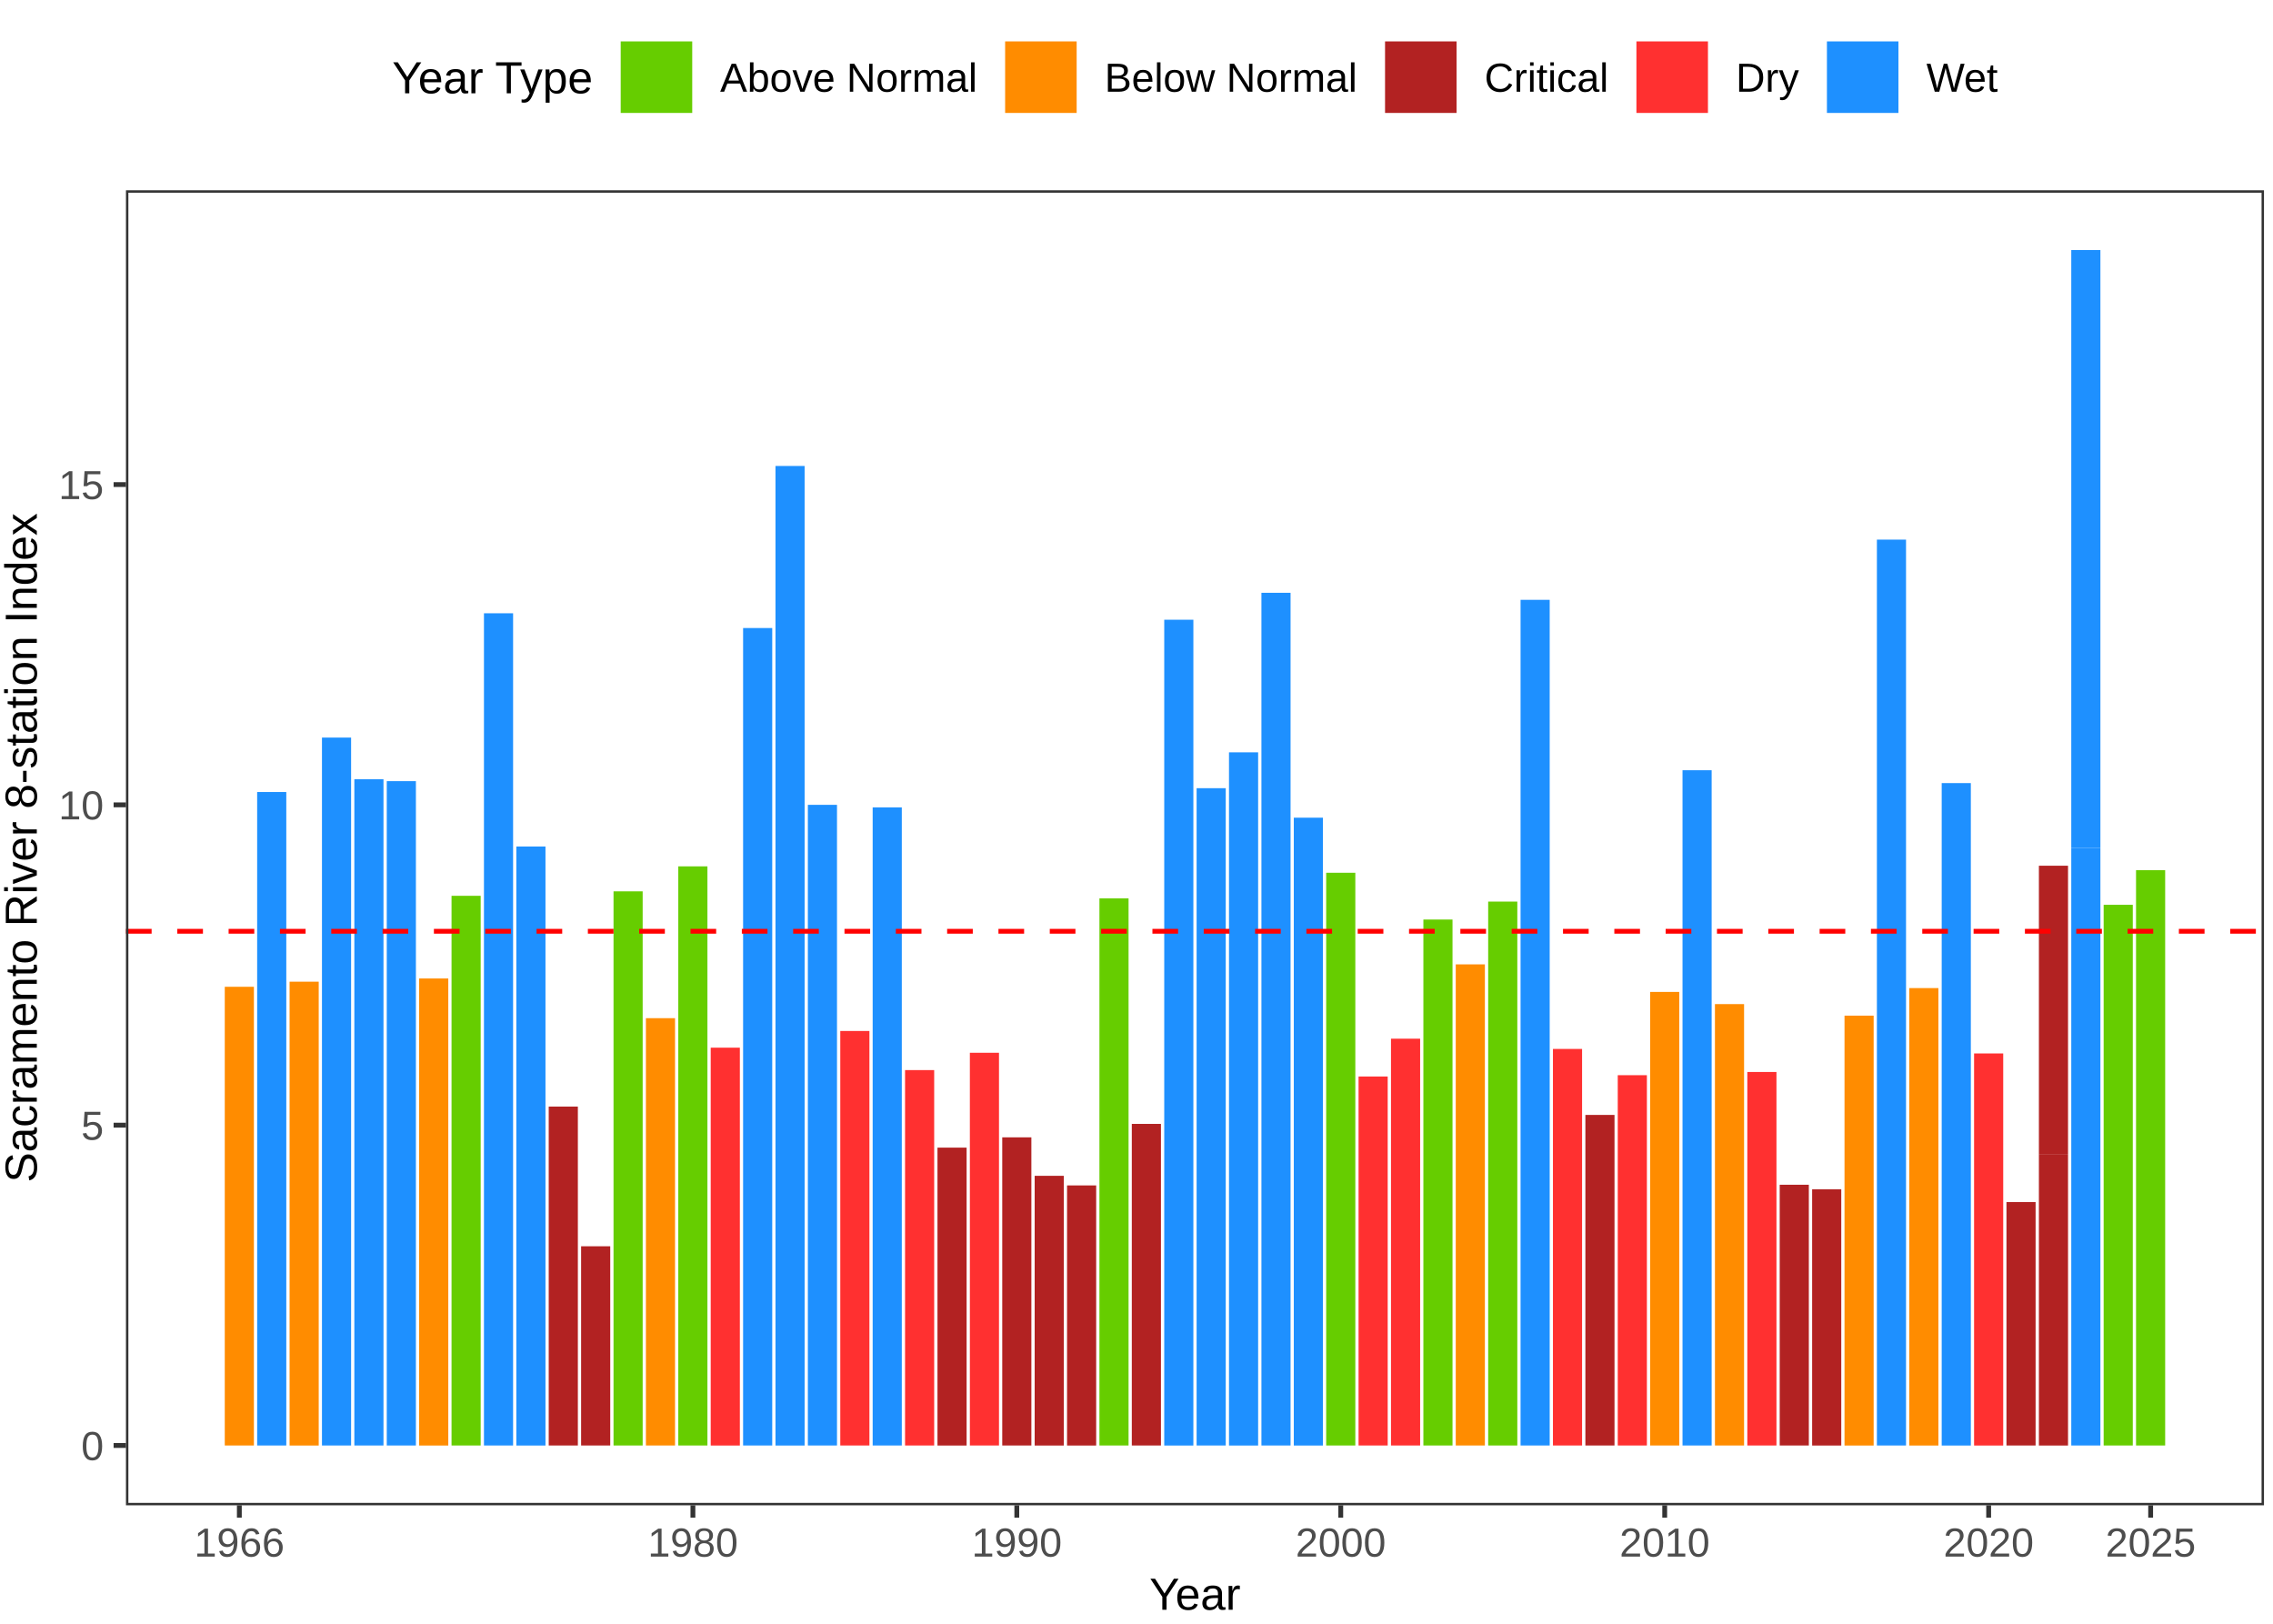
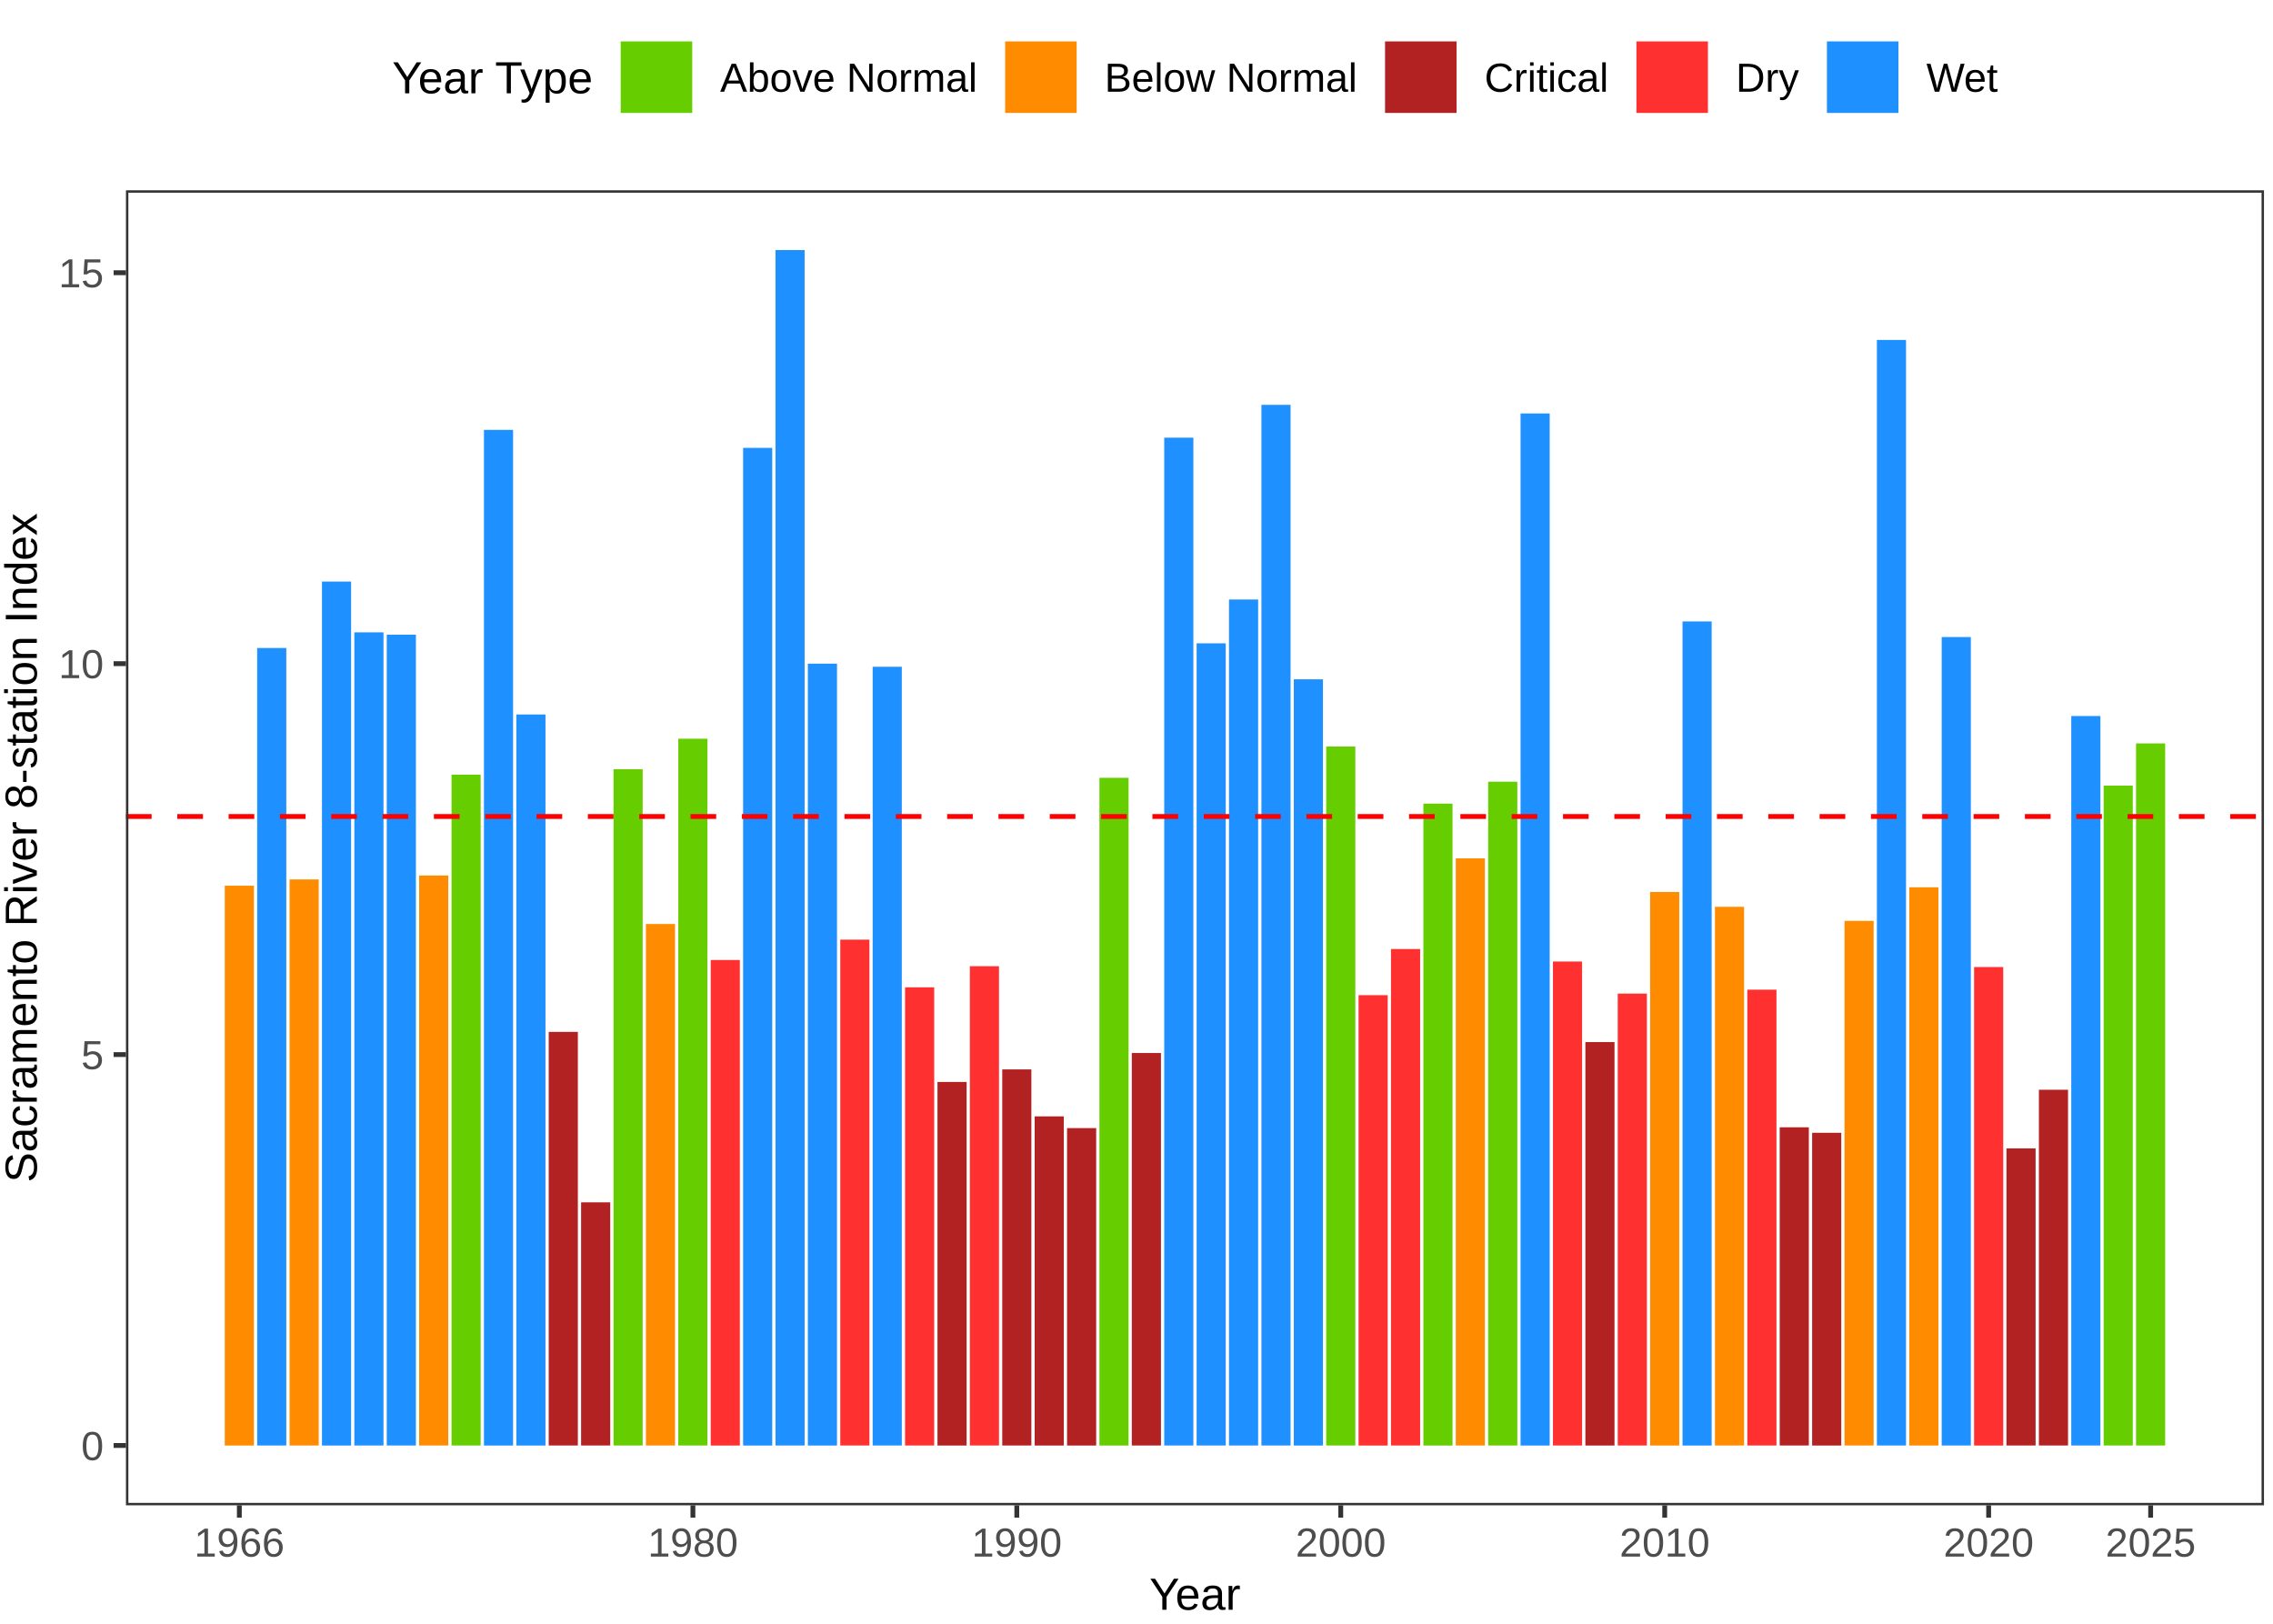
<svg xmlns="http://www.w3.org/2000/svg" width="504.00pt" height="360.00pt" viewBox="0 0 504.00 360.00">
  <g class="svglite">
    <defs>
      <style type="text/css">
    .svglite line, .svglite polyline, .svglite polygon, .svglite path, .svglite rect, .svglite circle {
      fill: none;
      stroke: #000000;
      stroke-linecap: round;
      stroke-linejoin: round;
      stroke-miterlimit: 10.00;
    }
    .svglite text {
      white-space: pre;
    }
    .svglite g.glyphgroup path {
      fill: inherit;
      stroke: none;
    }
  </style>
    </defs>
    <rect width="100%" height="100%" style="stroke: none; fill: #FFFFFF;" />
    <defs>
      <clipPath id="cpMC4wMHw1MDQuMDB8MC4wMHwzNjAuMDA=">
        <rect x="0.00" y="0.00" width="504.00" height="360.00" />
      </clipPath>
    </defs>
    <g clip-path="url(#cpMC4wMHw1MDQuMDB8MC4wMHwzNjAuMDA=)">
      <rect x="0.00" y="0.00" width="504.00" height="360.00" style="stroke-width: 1.07; stroke: #FFFFFF; fill: #FFFFFF;" />
    </g>
    <defs>
      <clipPath id="cpMjcuOTN8NTAyLjAxfDQyLjE5fDMzMy43NA==">
        <rect x="27.93" y="42.19" width="474.07" height="291.55" />
      </clipPath>
    </defs>
    <g clip-path="url(#cpMjcuOTN8NTAyLjAxfDQyLjE5fDMzMy43NA==)">
      <rect x="27.93" y="42.19" width="474.07" height="291.55" style="stroke-width: 1.07; stroke: none; fill: #FFFFFF;" />
-       <rect x="49.84" y="218.78" width="6.46" height="101.70" style="stroke-width: 1.07; stroke: none; stroke-linecap: butt; stroke-linejoin: miter; fill: #FF8C00;" />
-       <rect x="57.02" y="175.60" width="6.46" height="144.88" style="stroke-width: 1.07; stroke: none; stroke-linecap: butt; stroke-linejoin: miter; fill: #1E90FF;" />
-       <rect x="64.21" y="217.65" width="6.46" height="102.84" style="stroke-width: 1.07; stroke: none; stroke-linecap: butt; stroke-linejoin: miter; fill: #FF8C00;" />
-       <rect x="71.39" y="163.53" width="6.46" height="156.95" style="stroke-width: 1.07; stroke: none; stroke-linecap: butt; stroke-linejoin: miter; fill: #1E90FF;" />
-       <rect x="78.57" y="172.76" width="6.46" height="147.72" style="stroke-width: 1.07; stroke: none; stroke-linecap: butt; stroke-linejoin: miter; fill: #1E90FF;" />
-       <rect x="85.76" y="173.19" width="6.46" height="147.29" style="stroke-width: 1.07; stroke: none; stroke-linecap: butt; stroke-linejoin: miter; fill: #1E90FF;" />
-       <rect x="92.94" y="216.94" width="6.46" height="103.55" style="stroke-width: 1.07; stroke: none; stroke-linecap: butt; stroke-linejoin: miter; fill: #FF8C00;" />
-       <rect x="100.12" y="198.61" width="6.46" height="121.87" style="stroke-width: 1.07; stroke: none; stroke-linecap: butt; stroke-linejoin: miter; fill: #66CD00;" />
-       <rect x="107.31" y="135.97" width="6.46" height="184.51" style="stroke-width: 1.07; stroke: none; stroke-linecap: butt; stroke-linejoin: miter; fill: #1E90FF;" />
-       <rect x="114.49" y="187.68" width="6.46" height="132.81" style="stroke-width: 1.07; stroke: none; stroke-linecap: butt; stroke-linejoin: miter; fill: #1E90FF;" />
-       <rect x="121.67" y="245.34" width="6.46" height="75.14" style="stroke-width: 1.07; stroke: none; stroke-linecap: butt; stroke-linejoin: miter; fill: #B22222;" />
-       <rect x="128.85" y="276.31" width="6.46" height="44.17" style="stroke-width: 1.07; stroke: none; stroke-linecap: butt; stroke-linejoin: miter; fill: #B22222;" />
-       <rect x="136.04" y="197.62" width="6.46" height="122.86" style="stroke-width: 1.07; stroke: none; stroke-linecap: butt; stroke-linejoin: miter; fill: #66CD00;" />
-       <rect x="143.22" y="225.74" width="6.46" height="94.74" style="stroke-width: 1.07; stroke: none; stroke-linecap: butt; stroke-linejoin: miter; fill: #FF8C00;" />
-       <rect x="150.40" y="192.08" width="6.46" height="128.40" style="stroke-width: 1.07; stroke: none; stroke-linecap: butt; stroke-linejoin: miter; fill: #66CD00;" />
-       <rect x="157.59" y="232.28" width="6.46" height="88.21" style="stroke-width: 1.07; stroke: none; stroke-linecap: butt; stroke-linejoin: miter; fill: #FF3030;" />
-       <rect x="164.77" y="139.24" width="6.46" height="181.24" style="stroke-width: 1.07; stroke: none; stroke-linecap: butt; stroke-linejoin: miter; fill: #1E90FF;" />
-       <rect x="171.95" y="103.31" width="6.46" height="217.18" style="stroke-width: 1.07; stroke: none; stroke-linecap: butt; stroke-linejoin: miter; fill: #1E90FF;" />
-       <rect x="179.13" y="178.44" width="6.46" height="142.04" style="stroke-width: 1.07; stroke: none; stroke-linecap: butt; stroke-linejoin: miter; fill: #1E90FF;" />
-       <rect x="186.32" y="228.58" width="6.46" height="91.90" style="stroke-width: 1.07; stroke: none; stroke-linecap: butt; stroke-linejoin: miter; fill: #FF3030;" />
-       <rect x="193.50" y="179.01" width="6.46" height="141.47" style="stroke-width: 1.07; stroke: none; stroke-linecap: butt; stroke-linejoin: miter; fill: #1E90FF;" />
-       <rect x="200.68" y="237.25" width="6.46" height="83.23" style="stroke-width: 1.07; stroke: none; stroke-linecap: butt; stroke-linejoin: miter; fill: #FF3030;" />
-       <rect x="207.87" y="254.44" width="6.46" height="66.05" style="stroke-width: 1.07; stroke: none; stroke-linecap: butt; stroke-linejoin: miter; fill: #B22222;" />
-       <rect x="215.05" y="233.41" width="6.46" height="87.07" style="stroke-width: 1.07; stroke: none; stroke-linecap: butt; stroke-linejoin: miter; fill: #FF3030;" />
-       <rect x="222.23" y="252.16" width="6.46" height="68.32" style="stroke-width: 1.07; stroke: none; stroke-linecap: butt; stroke-linejoin: miter; fill: #B22222;" />
-       <rect x="229.42" y="260.69" width="6.46" height="59.80" style="stroke-width: 1.07; stroke: none; stroke-linecap: butt; stroke-linejoin: miter; fill: #B22222;" />
-       <rect x="236.60" y="262.82" width="6.46" height="57.67" style="stroke-width: 1.07; stroke: none; stroke-linecap: butt; stroke-linejoin: miter; fill: #B22222;" />
-       <rect x="243.78" y="199.18" width="6.46" height="121.30" style="stroke-width: 1.07; stroke: none; stroke-linecap: butt; stroke-linejoin: miter; fill: #66CD00;" />
-       <rect x="250.96" y="249.18" width="6.46" height="71.30" style="stroke-width: 1.07; stroke: none; stroke-linecap: butt; stroke-linejoin: miter; fill: #B22222;" />
-       <rect x="258.15" y="137.40" width="6.46" height="183.09" style="stroke-width: 1.07; stroke: none; stroke-linecap: butt; stroke-linejoin: miter; fill: #1E90FF;" />
-       <rect x="265.33" y="174.75" width="6.46" height="145.73" style="stroke-width: 1.07; stroke: none; stroke-linecap: butt; stroke-linejoin: miter; fill: #1E90FF;" />
-       <rect x="272.51" y="166.80" width="6.46" height="153.69" style="stroke-width: 1.07; stroke: none; stroke-linecap: butt; stroke-linejoin: miter; fill: #1E90FF;" />
-       <rect x="279.70" y="131.43" width="6.46" height="189.05" style="stroke-width: 1.07; stroke: none; stroke-linecap: butt; stroke-linejoin: miter; fill: #1E90FF;" />
-       <rect x="286.88" y="181.29" width="6.46" height="139.20" style="stroke-width: 1.07; stroke: none; stroke-linecap: butt; stroke-linejoin: miter; fill: #1E90FF;" />
-       <rect x="294.06" y="193.50" width="6.46" height="126.98" style="stroke-width: 1.07; stroke: none; stroke-linecap: butt; stroke-linejoin: miter; fill: #66CD00;" />
-       <rect x="301.24" y="238.67" width="6.46" height="81.81" style="stroke-width: 1.07; stroke: none; stroke-linecap: butt; stroke-linejoin: miter; fill: #FF3030;" />
-       <rect x="308.43" y="230.29" width="6.46" height="90.19" style="stroke-width: 1.07; stroke: none; stroke-linecap: butt; stroke-linejoin: miter; fill: #FF3030;" />
-       <rect x="315.61" y="203.87" width="6.46" height="116.61" style="stroke-width: 1.07; stroke: none; stroke-linecap: butt; stroke-linejoin: miter; fill: #66CD00;" />
-       <rect x="322.79" y="213.81" width="6.46" height="106.67" style="stroke-width: 1.07; stroke: none; stroke-linecap: butt; stroke-linejoin: miter; fill: #FF8C00;" />
-       <rect x="329.98" y="199.89" width="6.46" height="120.59" style="stroke-width: 1.07; stroke: none; stroke-linecap: butt; stroke-linejoin: miter; fill: #66CD00;" />
-       <rect x="337.16" y="132.99" width="6.46" height="187.49" style="stroke-width: 1.07; stroke: none; stroke-linecap: butt; stroke-linejoin: miter; fill: #1E90FF;" />
-       <rect x="344.34" y="232.56" width="6.46" height="87.92" style="stroke-width: 1.07; stroke: none; stroke-linecap: butt; stroke-linejoin: miter; fill: #FF3030;" />
-       <rect x="351.53" y="247.19" width="6.46" height="73.29" style="stroke-width: 1.07; stroke: none; stroke-linecap: butt; stroke-linejoin: miter; fill: #B22222;" />
-       <rect x="358.71" y="238.38" width="6.46" height="82.10" style="stroke-width: 1.07; stroke: none; stroke-linecap: butt; stroke-linejoin: miter; fill: #FF3030;" />
-       <rect x="365.89" y="219.92" width="6.46" height="100.56" style="stroke-width: 1.07; stroke: none; stroke-linecap: butt; stroke-linejoin: miter; fill: #FF8C00;" />
-       <rect x="373.07" y="170.77" width="6.46" height="149.71" style="stroke-width: 1.07; stroke: none; stroke-linecap: butt; stroke-linejoin: miter; fill: #1E90FF;" />
-       <rect x="380.26" y="222.62" width="6.46" height="97.86" style="stroke-width: 1.07; stroke: none; stroke-linecap: butt; stroke-linejoin: miter; fill: #FF8C00;" />
-       <rect x="387.44" y="237.67" width="6.46" height="82.81" style="stroke-width: 1.07; stroke: none; stroke-linecap: butt; stroke-linejoin: miter; fill: #FF3030;" />
-       <rect x="394.62" y="262.67" width="6.46" height="57.81" style="stroke-width: 1.07; stroke: none; stroke-linecap: butt; stroke-linejoin: miter; fill: #B22222;" />
-       <rect x="401.81" y="263.67" width="6.46" height="56.82" style="stroke-width: 1.07; stroke: none; stroke-linecap: butt; stroke-linejoin: miter; fill: #B22222;" />
-       <rect x="408.99" y="225.18" width="6.46" height="95.31" style="stroke-width: 1.07; stroke: none; stroke-linecap: butt; stroke-linejoin: miter; fill: #FF8C00;" />
-       <rect x="416.17" y="119.64" width="6.46" height="200.84" style="stroke-width: 1.07; stroke: none; stroke-linecap: butt; stroke-linejoin: miter; fill: #1E90FF;" />
-       <rect x="423.35" y="219.07" width="6.46" height="101.42" style="stroke-width: 1.07; stroke: none; stroke-linecap: butt; stroke-linejoin: miter; fill: #FF8C00;" />
-       <rect x="430.54" y="173.62" width="6.46" height="146.87" style="stroke-width: 1.07; stroke: none; stroke-linecap: butt; stroke-linejoin: miter; fill: #1E90FF;" />
-       <rect x="437.72" y="233.56" width="6.46" height="86.93" style="stroke-width: 1.07; stroke: none; stroke-linecap: butt; stroke-linejoin: miter; fill: #FF3030;" />
-       <rect x="444.90" y="266.51" width="6.46" height="53.97" style="stroke-width: 1.07; stroke: none; stroke-linecap: butt; stroke-linejoin: miter; fill: #B22222;" />
-       <rect x="452.09" y="255.86" width="6.46" height="64.63" style="stroke-width: 1.07; stroke: none; stroke-linecap: butt; stroke-linejoin: miter; fill: #B22222;" />
-       <rect x="459.27" y="187.96" width="6.46" height="132.52" style="stroke-width: 1.07; stroke: none; stroke-linecap: butt; stroke-linejoin: miter; fill: #1E90FF;" />
-       <rect x="452.09" y="191.94" width="6.46" height="63.92" style="stroke-width: 1.07; stroke: none; stroke-linecap: butt; stroke-linejoin: miter; fill: #B22222;" />
-       <rect x="459.27" y="55.44" width="6.46" height="132.52" style="stroke-width: 1.07; stroke: none; stroke-linecap: butt; stroke-linejoin: miter; fill: #1E90FF;" />
-       <rect x="466.45" y="200.60" width="6.46" height="119.88" style="stroke-width: 1.07; stroke: none; stroke-linecap: butt; stroke-linejoin: miter; fill: #66CD00;" />
-       <rect x="473.63" y="192.93" width="6.46" height="127.55" style="stroke-width: 1.07; stroke: none; stroke-linecap: butt; stroke-linejoin: miter; fill: #66CD00;" />
-       <line x1="27.93" y1="206.47" x2="502.01" y2="206.47" style="stroke-width: 1.07; stroke: #FF0000; stroke-dasharray: 5.69,5.69; stroke-linecap: butt;" />
+       <rect x="49.84" y="196.37" width="6.46" height="124.12" style="stroke-width: 1.07; stroke: none; stroke-linecap: butt; stroke-linejoin: miter; fill: #FF8C00;" />
+       <rect x="57.02" y="143.67" width="6.46" height="176.81" style="stroke-width: 1.07; stroke: none; stroke-linecap: butt; stroke-linejoin: miter; fill: #1E90FF;" />
+       <rect x="64.21" y="194.98" width="6.46" height="125.50" style="stroke-width: 1.07; stroke: none; stroke-linecap: butt; stroke-linejoin: miter; fill: #FF8C00;" />
+       <rect x="71.39" y="128.94" width="6.46" height="191.55" style="stroke-width: 1.07; stroke: none; stroke-linecap: butt; stroke-linejoin: miter; fill: #1E90FF;" />
+       <rect x="78.57" y="140.20" width="6.46" height="180.28" style="stroke-width: 1.07; stroke: none; stroke-linecap: butt; stroke-linejoin: miter; fill: #1E90FF;" />
+       <rect x="85.76" y="140.72" width="6.46" height="179.76" style="stroke-width: 1.07; stroke: none; stroke-linecap: butt; stroke-linejoin: miter; fill: #1E90FF;" />
+       <rect x="92.94" y="194.11" width="6.46" height="126.37" style="stroke-width: 1.07; stroke: none; stroke-linecap: butt; stroke-linejoin: miter; fill: #FF8C00;" />
+       <rect x="100.12" y="171.75" width="6.46" height="148.73" style="stroke-width: 1.07; stroke: none; stroke-linecap: butt; stroke-linejoin: miter; fill: #66CD00;" />
+       <rect x="107.31" y="95.31" width="6.46" height="225.18" style="stroke-width: 1.07; stroke: none; stroke-linecap: butt; stroke-linejoin: miter; fill: #1E90FF;" />
+       <rect x="114.49" y="158.41" width="6.46" height="162.08" style="stroke-width: 1.07; stroke: none; stroke-linecap: butt; stroke-linejoin: miter; fill: #1E90FF;" />
+       <rect x="121.67" y="228.78" width="6.46" height="91.70" style="stroke-width: 1.07; stroke: none; stroke-linecap: butt; stroke-linejoin: miter; fill: #B22222;" />
+       <rect x="128.85" y="266.57" width="6.46" height="53.91" style="stroke-width: 1.07; stroke: none; stroke-linecap: butt; stroke-linejoin: miter; fill: #B22222;" />
+       <rect x="136.04" y="170.54" width="6.46" height="149.94" style="stroke-width: 1.07; stroke: none; stroke-linecap: butt; stroke-linejoin: miter; fill: #66CD00;" />
+       <rect x="143.22" y="204.86" width="6.46" height="115.62" style="stroke-width: 1.07; stroke: none; stroke-linecap: butt; stroke-linejoin: miter; fill: #FF8C00;" />
+       <rect x="150.40" y="163.78" width="6.46" height="156.70" style="stroke-width: 1.07; stroke: none; stroke-linecap: butt; stroke-linejoin: miter; fill: #66CD00;" />
+       <rect x="157.59" y="212.84" width="6.46" height="107.65" style="stroke-width: 1.07; stroke: none; stroke-linecap: butt; stroke-linejoin: miter; fill: #FF3030;" />
+       <rect x="164.77" y="99.30" width="6.46" height="221.19" style="stroke-width: 1.07; stroke: none; stroke-linecap: butt; stroke-linejoin: miter; fill: #1E90FF;" />
+       <rect x="171.95" y="55.44" width="6.46" height="265.04" style="stroke-width: 1.07; stroke: none; stroke-linecap: butt; stroke-linejoin: miter; fill: #1E90FF;" />
+       <rect x="179.13" y="147.14" width="6.46" height="173.35" style="stroke-width: 1.07; stroke: none; stroke-linecap: butt; stroke-linejoin: miter; fill: #1E90FF;" />
+       <rect x="186.32" y="208.33" width="6.46" height="112.15" style="stroke-width: 1.07; stroke: none; stroke-linecap: butt; stroke-linejoin: miter; fill: #FF3030;" />
+       <rect x="193.50" y="147.83" width="6.46" height="172.65" style="stroke-width: 1.07; stroke: none; stroke-linecap: butt; stroke-linejoin: miter; fill: #1E90FF;" />
+       <rect x="200.68" y="218.90" width="6.46" height="101.58" style="stroke-width: 1.07; stroke: none; stroke-linecap: butt; stroke-linejoin: miter; fill: #FF3030;" />
+       <rect x="207.87" y="239.88" width="6.46" height="80.61" style="stroke-width: 1.07; stroke: none; stroke-linecap: butt; stroke-linejoin: miter; fill: #B22222;" />
+       <rect x="215.05" y="214.22" width="6.46" height="106.26" style="stroke-width: 1.07; stroke: none; stroke-linecap: butt; stroke-linejoin: miter; fill: #FF3030;" />
+       <rect x="222.23" y="237.10" width="6.46" height="83.38" style="stroke-width: 1.07; stroke: none; stroke-linecap: butt; stroke-linejoin: miter; fill: #B22222;" />
+       <rect x="229.42" y="247.51" width="6.46" height="72.98" style="stroke-width: 1.07; stroke: none; stroke-linecap: butt; stroke-linejoin: miter; fill: #B22222;" />
+       <rect x="236.60" y="250.11" width="6.46" height="70.38" style="stroke-width: 1.07; stroke: none; stroke-linecap: butt; stroke-linejoin: miter; fill: #B22222;" />
+       <rect x="243.78" y="172.45" width="6.46" height="148.04" style="stroke-width: 1.07; stroke: none; stroke-linecap: butt; stroke-linejoin: miter; fill: #66CD00;" />
+       <rect x="250.96" y="233.46" width="6.46" height="87.02" style="stroke-width: 1.07; stroke: none; stroke-linecap: butt; stroke-linejoin: miter; fill: #B22222;" />
+       <rect x="258.15" y="97.04" width="6.46" height="223.44" style="stroke-width: 1.07; stroke: none; stroke-linecap: butt; stroke-linejoin: miter; fill: #1E90FF;" />
+       <rect x="265.33" y="142.63" width="6.46" height="177.85" style="stroke-width: 1.07; stroke: none; stroke-linecap: butt; stroke-linejoin: miter; fill: #1E90FF;" />
+       <rect x="272.51" y="132.92" width="6.46" height="187.56" style="stroke-width: 1.07; stroke: none; stroke-linecap: butt; stroke-linejoin: miter; fill: #1E90FF;" />
+       <rect x="279.70" y="89.76" width="6.46" height="230.72" style="stroke-width: 1.07; stroke: none; stroke-linecap: butt; stroke-linejoin: miter; fill: #1E90FF;" />
+       <rect x="286.88" y="150.61" width="6.46" height="169.88" style="stroke-width: 1.07; stroke: none; stroke-linecap: butt; stroke-linejoin: miter; fill: #1E90FF;" />
+       <rect x="294.06" y="165.51" width="6.46" height="154.97" style="stroke-width: 1.07; stroke: none; stroke-linecap: butt; stroke-linejoin: miter; fill: #66CD00;" />
+       <rect x="301.24" y="220.64" width="6.46" height="99.85" style="stroke-width: 1.07; stroke: none; stroke-linecap: butt; stroke-linejoin: miter; fill: #FF3030;" />
+       <rect x="308.43" y="210.41" width="6.46" height="110.07" style="stroke-width: 1.07; stroke: none; stroke-linecap: butt; stroke-linejoin: miter; fill: #FF3030;" />
+       <rect x="315.61" y="178.17" width="6.46" height="142.32" style="stroke-width: 1.07; stroke: none; stroke-linecap: butt; stroke-linejoin: miter; fill: #66CD00;" />
+       <rect x="322.79" y="190.30" width="6.46" height="130.18" style="stroke-width: 1.07; stroke: none; stroke-linecap: butt; stroke-linejoin: miter; fill: #FF8C00;" />
+       <rect x="329.98" y="173.31" width="6.46" height="147.17" style="stroke-width: 1.07; stroke: none; stroke-linecap: butt; stroke-linejoin: miter; fill: #66CD00;" />
+       <rect x="337.16" y="91.67" width="6.46" height="228.82" style="stroke-width: 1.07; stroke: none; stroke-linecap: butt; stroke-linejoin: miter; fill: #1E90FF;" />
+       <rect x="344.34" y="213.18" width="6.46" height="107.30" style="stroke-width: 1.07; stroke: none; stroke-linecap: butt; stroke-linejoin: miter; fill: #FF3030;" />
+       <rect x="351.53" y="231.04" width="6.46" height="89.45" style="stroke-width: 1.07; stroke: none; stroke-linecap: butt; stroke-linejoin: miter; fill: #B22222;" />
+       <rect x="358.71" y="220.29" width="6.46" height="100.19" style="stroke-width: 1.07; stroke: none; stroke-linecap: butt; stroke-linejoin: miter; fill: #FF3030;" />
+       <rect x="365.89" y="197.76" width="6.46" height="122.73" style="stroke-width: 1.07; stroke: none; stroke-linecap: butt; stroke-linejoin: miter; fill: #FF8C00;" />
+       <rect x="373.07" y="137.78" width="6.46" height="182.71" style="stroke-width: 1.07; stroke: none; stroke-linecap: butt; stroke-linejoin: miter; fill: #1E90FF;" />
+       <rect x="380.26" y="201.05" width="6.46" height="119.43" style="stroke-width: 1.07; stroke: none; stroke-linecap: butt; stroke-linejoin: miter; fill: #FF8C00;" />
+       <rect x="387.44" y="219.42" width="6.46" height="101.06" style="stroke-width: 1.07; stroke: none; stroke-linecap: butt; stroke-linejoin: miter; fill: #FF3030;" />
+       <rect x="394.62" y="249.93" width="6.46" height="70.55" style="stroke-width: 1.07; stroke: none; stroke-linecap: butt; stroke-linejoin: miter; fill: #B22222;" />
+       <rect x="401.81" y="251.15" width="6.46" height="69.34" style="stroke-width: 1.07; stroke: none; stroke-linecap: butt; stroke-linejoin: miter; fill: #B22222;" />
+       <rect x="408.99" y="204.17" width="6.46" height="116.31" style="stroke-width: 1.07; stroke: none; stroke-linecap: butt; stroke-linejoin: miter; fill: #FF8C00;" />
+       <rect x="416.17" y="75.37" width="6.46" height="245.11" style="stroke-width: 1.07; stroke: none; stroke-linecap: butt; stroke-linejoin: miter; fill: #1E90FF;" />
+       <rect x="423.35" y="196.72" width="6.46" height="123.77" style="stroke-width: 1.07; stroke: none; stroke-linecap: butt; stroke-linejoin: miter; fill: #FF8C00;" />
+       <rect x="430.54" y="141.24" width="6.46" height="179.24" style="stroke-width: 1.07; stroke: none; stroke-linecap: butt; stroke-linejoin: miter; fill: #1E90FF;" />
+       <rect x="437.72" y="214.40" width="6.46" height="106.09" style="stroke-width: 1.07; stroke: none; stroke-linecap: butt; stroke-linejoin: miter; fill: #FF3030;" />
+       <rect x="444.90" y="254.61" width="6.46" height="65.87" style="stroke-width: 1.07; stroke: none; stroke-linecap: butt; stroke-linejoin: miter; fill: #B22222;" />
+       <rect x="452.09" y="241.61" width="6.46" height="78.87" style="stroke-width: 1.07; stroke: none; stroke-linecap: butt; stroke-linejoin: miter; fill: #B22222;" />
+       <rect x="459.27" y="158.75" width="6.46" height="161.73" style="stroke-width: 1.07; stroke: none; stroke-linecap: butt; stroke-linejoin: miter; fill: #1E90FF;" />
+       <rect x="466.45" y="174.18" width="6.46" height="146.30" style="stroke-width: 1.07; stroke: none; stroke-linecap: butt; stroke-linejoin: miter; fill: #66CD00;" />
+       <rect x="473.63" y="164.82" width="6.46" height="155.66" style="stroke-width: 1.07; stroke: none; stroke-linecap: butt; stroke-linejoin: miter; fill: #66CD00;" />
+       <line x1="27.93" y1="181.02" x2="502.01" y2="181.02" style="stroke-width: 1.07; stroke: #FF0000; stroke-dasharray: 5.69,5.69; stroke-linecap: butt;" />
      <rect x="27.93" y="42.19" width="474.07" height="291.55" style="stroke-width: 1.07; stroke: #333333;" />
    </g>
    <g clip-path="url(#cpMC4wMHw1MDQuMDB8MC4wMHwzNjAuMDA=)">
      <text x="23.00" y="323.71" text-anchor="end" style="font-size: 9.00px;fill: #4D4D4D; font-family: &quot;Arial&quot;;" textLength="5.00px" lengthAdjust="spacingAndGlyphs">0</text>
-       <text x="23.00" y="252.69" text-anchor="end" style="font-size: 9.00px;fill: #4D4D4D; font-family: &quot;Arial&quot;;" textLength="5.00px" lengthAdjust="spacingAndGlyphs">5</text>
-       <text x="23.00" y="181.67" text-anchor="end" style="font-size: 9.00px;fill: #4D4D4D; font-family: &quot;Arial&quot;;" textLength="10.00px" lengthAdjust="spacingAndGlyphs">10</text>
-       <text x="23.00" y="110.65" text-anchor="end" style="font-size: 9.00px;fill: #4D4D4D; font-family: &quot;Arial&quot;;" textLength="10.00px" lengthAdjust="spacingAndGlyphs">15</text>
+       <text x="23.00" y="237.03" text-anchor="end" style="font-size: 9.00px;fill: #4D4D4D; font-family: &quot;Arial&quot;;" textLength="5.00px" lengthAdjust="spacingAndGlyphs">5</text>
+       <text x="23.00" y="150.36" text-anchor="end" style="font-size: 9.00px;fill: #4D4D4D; font-family: &quot;Arial&quot;;" textLength="10.00px" lengthAdjust="spacingAndGlyphs">10</text>
+       <text x="23.00" y="63.69" text-anchor="end" style="font-size: 9.00px;fill: #4D4D4D; font-family: &quot;Arial&quot;;" textLength="10.00px" lengthAdjust="spacingAndGlyphs">15</text>
      <polyline points="25.19,320.48 27.93,320.48 " style="stroke-width: 1.07; stroke: #333333; stroke-linecap: butt;" />
-       <polyline points="25.19,249.46 27.93,249.46 " style="stroke-width: 1.07; stroke: #333333; stroke-linecap: butt;" />
-       <polyline points="25.19,178.44 27.93,178.44 " style="stroke-width: 1.07; stroke: #333333; stroke-linecap: butt;" />
-       <polyline points="25.19,107.43 27.93,107.43 " style="stroke-width: 1.07; stroke: #333333; stroke-linecap: butt;" />
+       <polyline points="25.19,233.81 27.93,233.81 " style="stroke-width: 1.07; stroke: #333333; stroke-linecap: butt;" />
+       <polyline points="25.19,147.14 27.93,147.14 " style="stroke-width: 1.07; stroke: #333333; stroke-linecap: butt;" />
+       <polyline points="25.19,60.47 27.93,60.47 " style="stroke-width: 1.07; stroke: #333333; stroke-linecap: butt;" />
      <polyline points="53.07,336.48 53.07,333.74 " style="stroke-width: 1.07; stroke: #333333; stroke-linecap: butt;" />
      <polyline points="153.64,336.48 153.64,333.74 " style="stroke-width: 1.07; stroke: #333333; stroke-linecap: butt;" />
      <polyline points="225.46,336.48 225.46,333.74 " style="stroke-width: 1.07; stroke: #333333; stroke-linecap: butt;" />
      <polyline points="297.29,336.48 297.29,333.74 " style="stroke-width: 1.07; stroke: #333333; stroke-linecap: butt;" />
      <polyline points="369.12,336.48 369.12,333.74 " style="stroke-width: 1.07; stroke: #333333; stroke-linecap: butt;" />
      <polyline points="440.95,336.48 440.95,333.74 " style="stroke-width: 1.07; stroke: #333333; stroke-linecap: butt;" />
      <polyline points="476.87,336.48 476.87,333.74 " style="stroke-width: 1.07; stroke: #333333; stroke-linecap: butt;" />
      <text x="53.07" y="345.11" text-anchor="middle" style="font-size: 9.00px;fill: #4D4D4D; font-family: &quot;Arial&quot;;" textLength="20.00px" lengthAdjust="spacingAndGlyphs">1966</text>
      <text x="153.64" y="345.11" text-anchor="middle" style="font-size: 9.00px;fill: #4D4D4D; font-family: &quot;Arial&quot;;" textLength="20.00px" lengthAdjust="spacingAndGlyphs">1980</text>
      <text x="225.46" y="345.11" text-anchor="middle" style="font-size: 9.00px;fill: #4D4D4D; font-family: &quot;Arial&quot;;" textLength="20.00px" lengthAdjust="spacingAndGlyphs">1990</text>
      <text x="297.29" y="345.11" text-anchor="middle" style="font-size: 9.00px;fill: #4D4D4D; font-family: &quot;Arial&quot;;" textLength="20.00px" lengthAdjust="spacingAndGlyphs">2000</text>
      <text x="369.12" y="345.11" text-anchor="middle" style="font-size: 9.00px;fill: #4D4D4D; font-family: &quot;Arial&quot;;" textLength="20.00px" lengthAdjust="spacingAndGlyphs">2010</text>
      <text x="440.95" y="345.11" text-anchor="middle" style="font-size: 9.00px;fill: #4D4D4D; font-family: &quot;Arial&quot;;" textLength="20.00px" lengthAdjust="spacingAndGlyphs">2020</text>
      <text x="476.87" y="345.11" text-anchor="middle" style="font-size: 9.00px;fill: #4D4D4D; font-family: &quot;Arial&quot;;" textLength="20.00px" lengthAdjust="spacingAndGlyphs">2025</text>
      <text x="264.97" y="356.90" text-anchor="middle" style="font-size: 10.00px; font-family: &quot;Arial&quot;;" textLength="20.20px" lengthAdjust="spacingAndGlyphs">Year</text>
      <text transform="translate(8.16,187.96) rotate(-90)" text-anchor="middle" style="font-size: 10.00px; font-family: &quot;Arial&quot;;" textLength="148.42px" lengthAdjust="spacingAndGlyphs">Sacramento River 8-station Index</text>
      <rect x="81.48" y="2.99" width="366.98" height="28.24" style="stroke-width: 1.07; stroke: none; fill: #FFFFFF;" />
      <text x="86.96" y="20.69" style="font-size: 10.00px; font-family: &quot;Arial&quot;;" textLength="44.48px" lengthAdjust="spacingAndGlyphs">Year Type</text>
      <rect x="136.92" y="8.47" width="17.28" height="17.28" style="stroke-width: 1.07; stroke: none; fill: #FFFFFF;" />
      <rect x="137.63" y="9.18" width="15.86" height="15.86" style="stroke-width: 1.07; stroke: none; stroke-linecap: butt; stroke-linejoin: miter; fill: #66CD00;" />
      <rect x="222.16" y="8.47" width="17.28" height="17.28" style="stroke-width: 1.07; stroke: none; fill: #FFFFFF;" />
      <rect x="222.87" y="9.18" width="15.86" height="15.86" style="stroke-width: 1.07; stroke: none; stroke-linecap: butt; stroke-linejoin: miter; fill: #FF8C00;" />
      <rect x="306.40" y="8.47" width="17.28" height="17.28" style="stroke-width: 1.07; stroke: none; fill: #FFFFFF;" />
      <rect x="307.11" y="9.18" width="15.86" height="15.86" style="stroke-width: 1.07; stroke: none; stroke-linecap: butt; stroke-linejoin: miter; fill: #B22222;" />
      <rect x="362.14" y="8.47" width="17.28" height="17.28" style="stroke-width: 1.07; stroke: none; fill: #FFFFFF;" />
      <rect x="362.85" y="9.18" width="15.86" height="15.86" style="stroke-width: 1.07; stroke: none; stroke-linecap: butt; stroke-linejoin: miter; fill: #FF3030;" />
      <rect x="404.38" y="8.47" width="17.28" height="17.28" style="stroke-width: 1.07; stroke: none; fill: #FFFFFF;" />
      <rect x="405.09" y="9.18" width="15.86" height="15.86" style="stroke-width: 1.07; stroke: none; stroke-linecap: butt; stroke-linejoin: miter; fill: #1E90FF;" />
      <text x="159.68" y="20.33" style="font-size: 9.00px; font-family: &quot;Arial&quot;;" textLength="57.00px" lengthAdjust="spacingAndGlyphs">Above Normal</text>
      <text x="244.92" y="20.33" style="font-size: 9.00px; font-family: &quot;Arial&quot;;" textLength="56.00px" lengthAdjust="spacingAndGlyphs">Below Normal</text>
      <text x="329.16" y="20.33" style="font-size: 9.00px; font-family: &quot;Arial&quot;;" textLength="27.50px" lengthAdjust="spacingAndGlyphs">Critical</text>
      <text x="384.90" y="20.33" style="font-size: 9.00px; font-family: &quot;Arial&quot;;" textLength="14.00px" lengthAdjust="spacingAndGlyphs">Dry</text>
      <text x="427.14" y="20.33" style="font-size: 9.00px; font-family: &quot;Arial&quot;;" textLength="15.84px" lengthAdjust="spacingAndGlyphs">Wet</text>
    </g>
  </g>
</svg>
